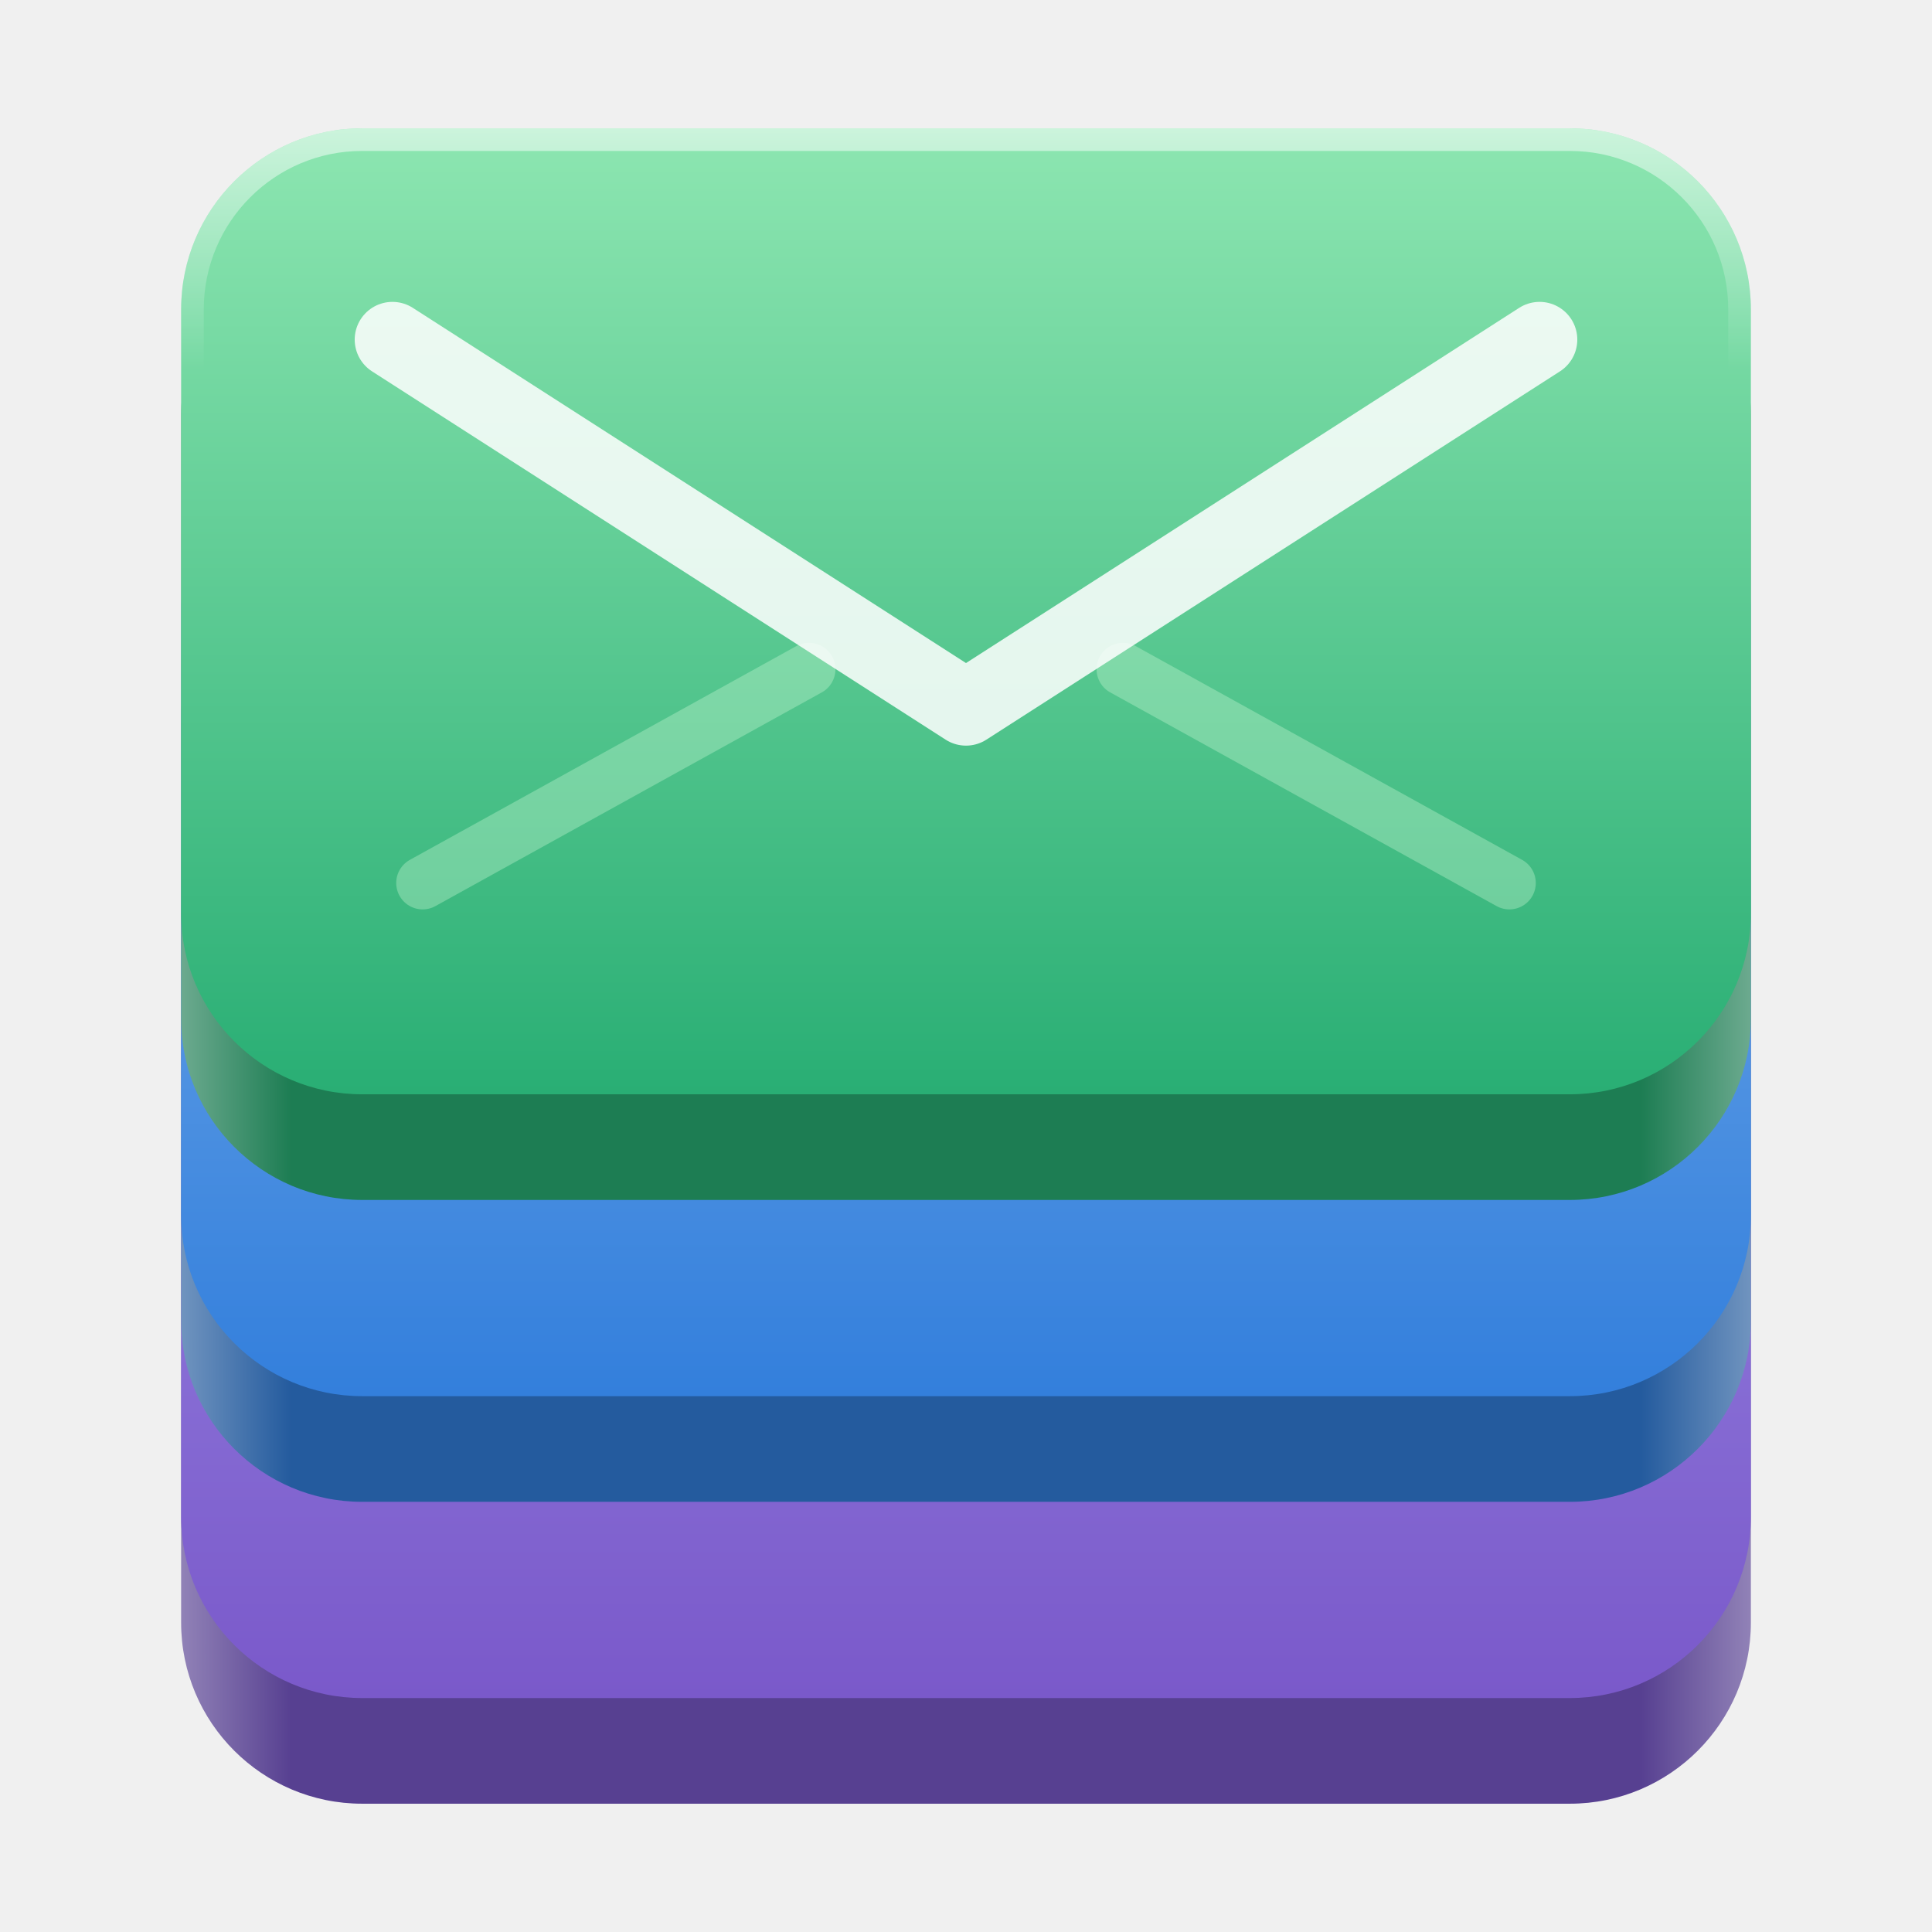
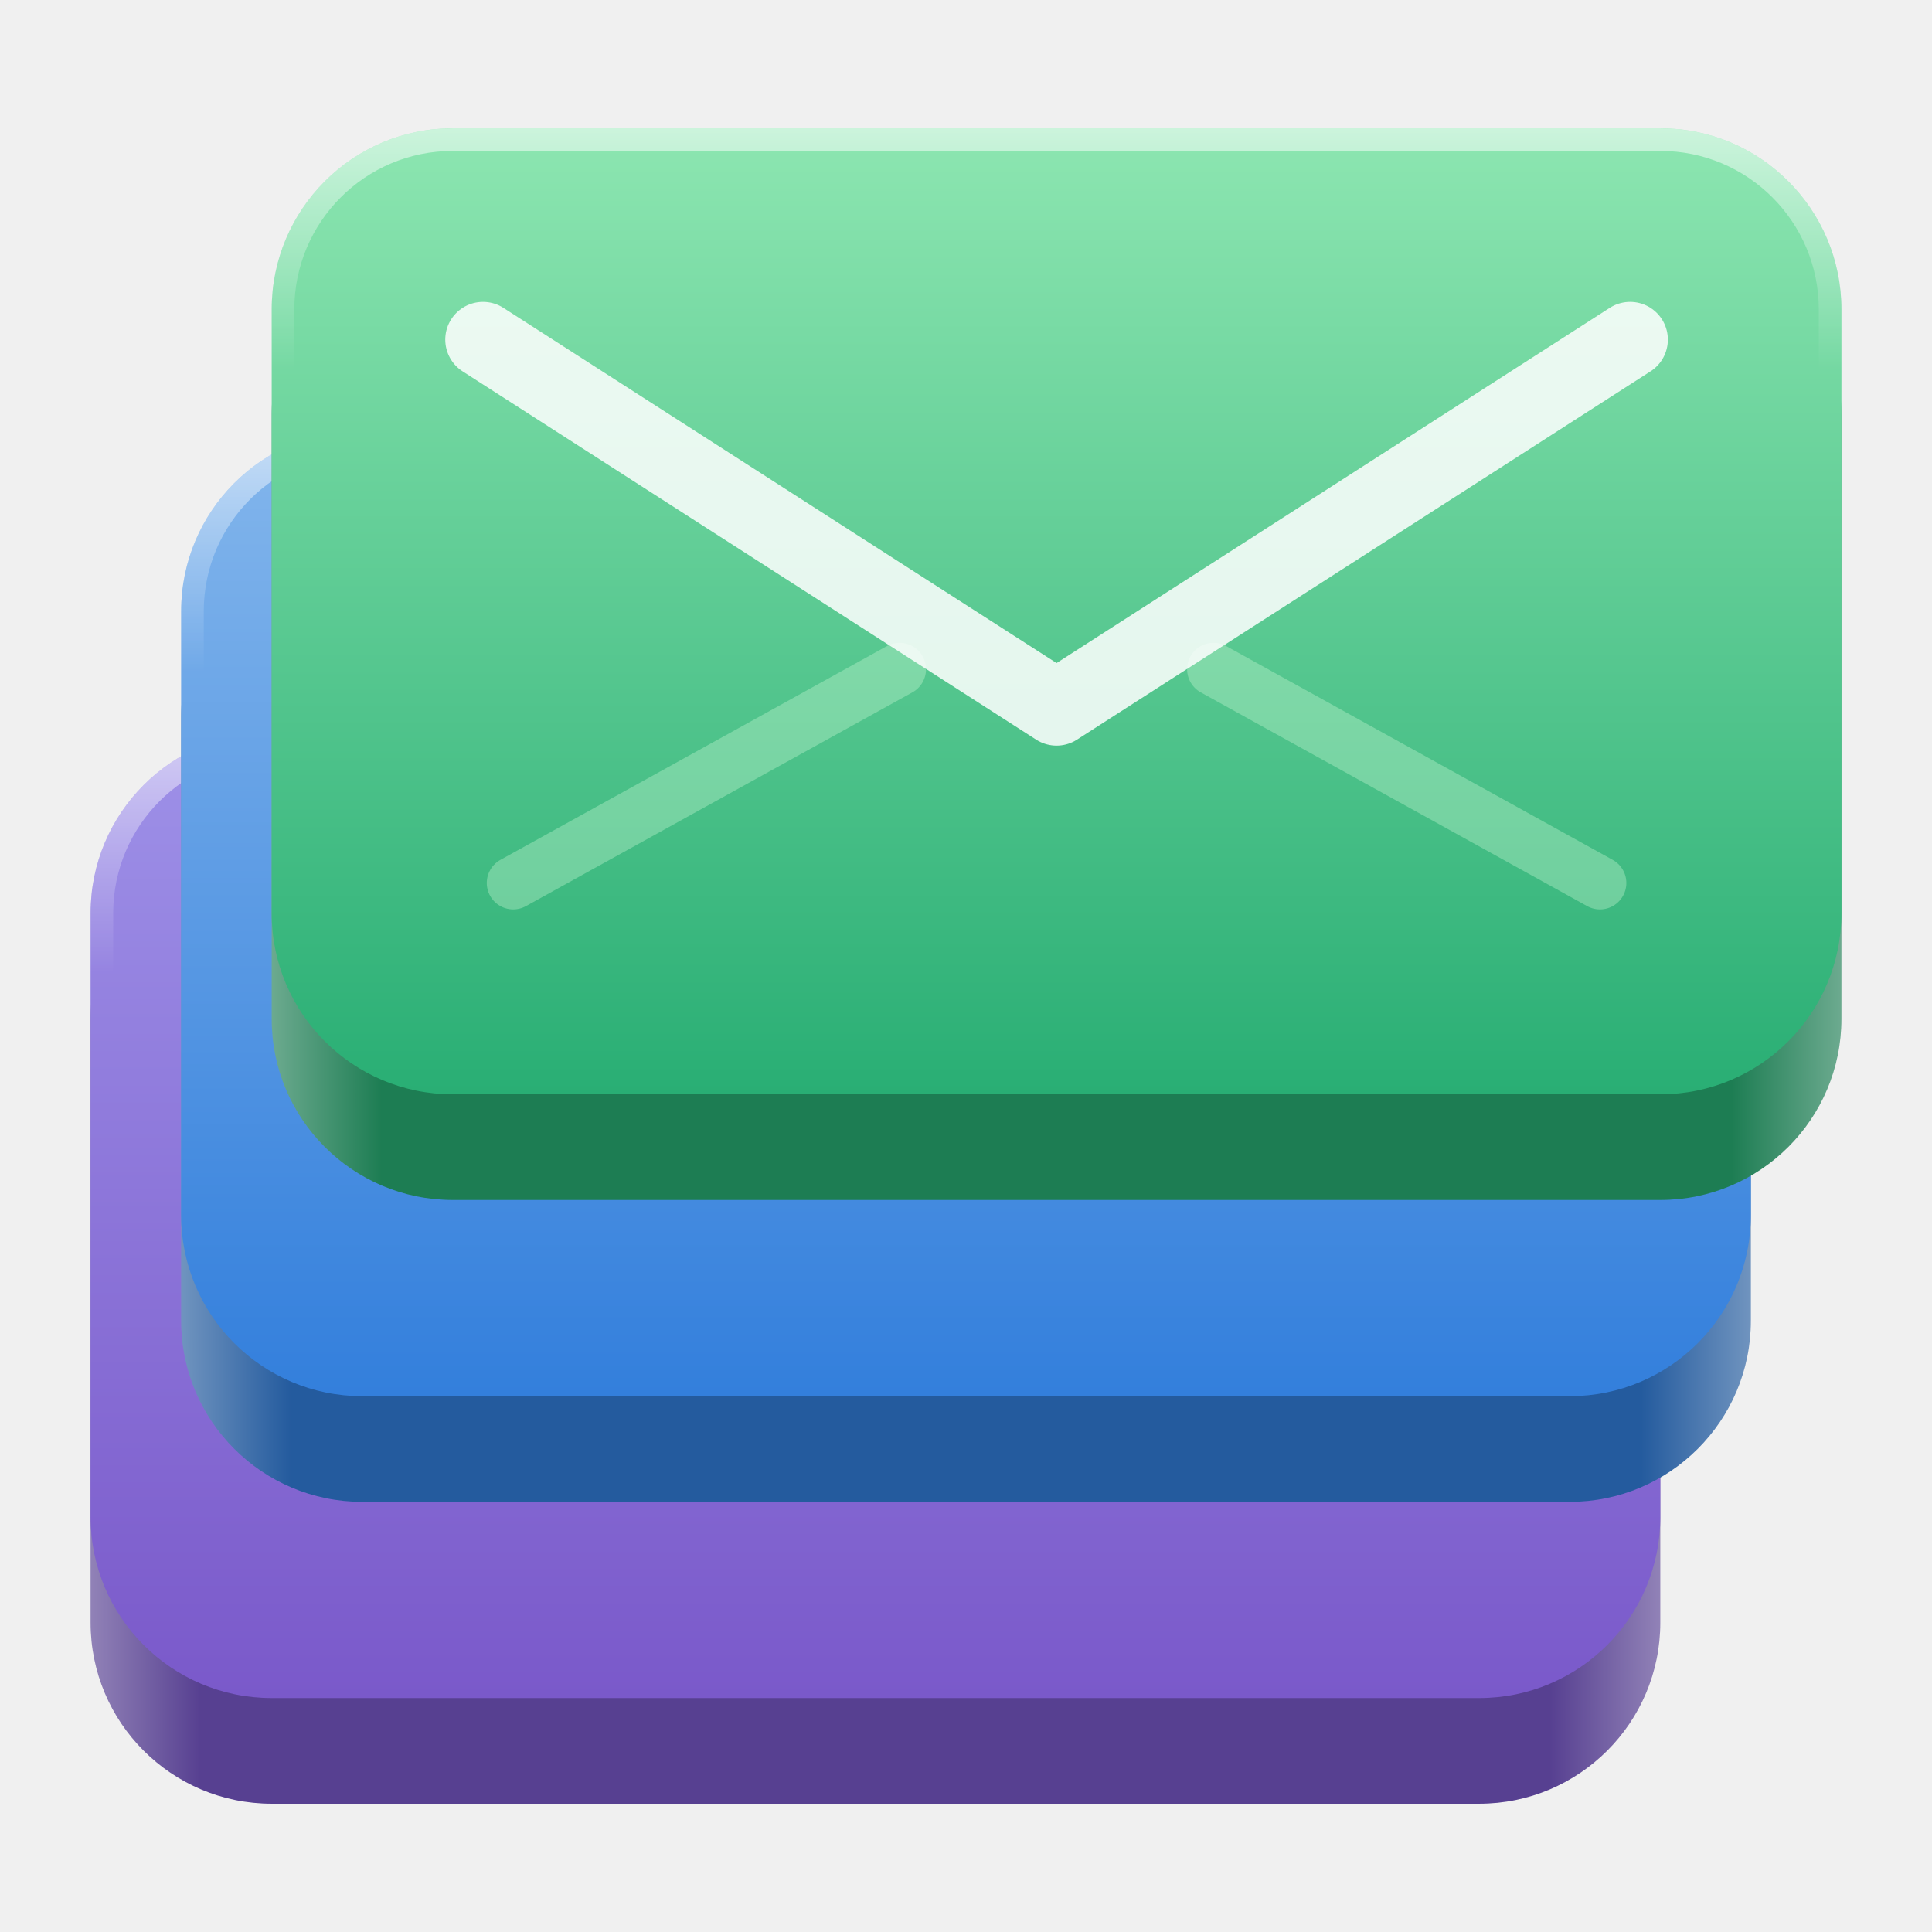
<svg xmlns="http://www.w3.org/2000/svg" width="128" height="128" viewBox="0 0 128 128">
  <linearGradient id="face2" x1="0" y1="48.5" x2="0" y2="112.5" gradientUnits="userSpaceOnUse">
    <stop offset="0" stop-color="#9e91e8" />
    <stop offset="1" stop-color="#7a59ca" />
  </linearGradient>
-   <linearGradient id="side2" x1="12.0" y1="0" x2="116.0" y2="0" gradientUnits="userSpaceOnUse">
+   <linearGradient id="side2" x1="6.0" y1="0" x2="110.0" y2="0" gradientUnits="userSpaceOnUse">
    <stop offset="0" stop-color="#9182b7" />
    <stop offset="0.07" stop-color="#574091" />
    <stop offset="0.93" stop-color="#574091" />
    <stop offset="1" stop-color="#9182b7" />
  </linearGradient>
  <linearGradient id="hl2" x1="0" y1="48.5" x2="0" y2="112.5" gradientUnits="userSpaceOnUse">
    <stop offset="0" stop-color="#fff" stop-opacity="0.55" />
    <stop offset="0.25" stop-color="#fff" stop-opacity="0" />
  </linearGradient>
-   <rect x="12.0" y="55.5" width="104" height="64" rx="12" fill="url(#side2)" />
-   <rect x="12.0" y="48.5" width="104" height="64" rx="12" fill="url(#face2)" />
-   <rect x="12.75" y="49.25" width="102.5" height="62.5" rx="11.25" fill="none" stroke="url(#hl2)" stroke-width="1.5" />
+   <rect x="6.0" y="55.5" width="104" height="64" rx="12" fill="url(#side2)" />
+   <rect x="6.0" y="48.5" width="104" height="64" rx="12" fill="url(#face2)" />
+   <rect x="6.75" y="49.25" width="102.5" height="62.5" rx="11.25" fill="none" stroke="url(#hl2)" stroke-width="1.5" />
  <linearGradient id="face1" x1="0" y1="28.5" x2="0" y2="92.5" gradientUnits="userSpaceOnUse">
    <stop offset="0" stop-color="#83b6ec" />
    <stop offset="1" stop-color="#337fdc" />
  </linearGradient>
  <linearGradient id="side1" x1="12.0" y1="0" x2="116.0" y2="0" gradientUnits="userSpaceOnUse">
    <stop offset="0" stop-color="#7094bf" />
    <stop offset="0.07" stop-color="#245b9e" />
    <stop offset="0.93" stop-color="#245b9e" />
    <stop offset="1" stop-color="#7094bf" />
  </linearGradient>
  <linearGradient id="hl1" x1="0" y1="28.5" x2="0" y2="92.5" gradientUnits="userSpaceOnUse">
    <stop offset="0" stop-color="#fff" stop-opacity="0.55" />
    <stop offset="0.25" stop-color="#fff" stop-opacity="0" />
  </linearGradient>
  <rect x="12.0" y="35.5" width="104" height="64" rx="12" fill="url(#side1)" />
  <rect x="12.0" y="28.5" width="104" height="64" rx="12" fill="url(#face1)" />
  <rect x="12.75" y="29.25" width="102.5" height="62.5" rx="11.25" fill="none" stroke="url(#hl1)" stroke-width="1.5" />
  <linearGradient id="face0" x1="0" y1="8.5" x2="0" y2="72.5" gradientUnits="userSpaceOnUse">
    <stop offset="0" stop-color="#8de6b1" />
    <stop offset="1" stop-color="#29ae74" />
  </linearGradient>
-   <linearGradient id="side0" x1="12.0" y1="0" x2="116.0" y2="0" gradientUnits="userSpaceOnUse">
+   <linearGradient id="side0" x1="18.0" y1="0" x2="122.0" y2="0" gradientUnits="userSpaceOnUse">
    <stop offset="0" stop-color="#6caa8f" />
    <stop offset="0.07" stop-color="#1d7d53" />
    <stop offset="0.93" stop-color="#1d7d53" />
    <stop offset="1" stop-color="#6caa8f" />
  </linearGradient>
  <linearGradient id="hl0" x1="0" y1="8.5" x2="0" y2="72.5" gradientUnits="userSpaceOnUse">
    <stop offset="0" stop-color="#fff" stop-opacity="0.55" />
    <stop offset="0.25" stop-color="#fff" stop-opacity="0" />
  </linearGradient>
-   <rect x="12.0" y="15.5" width="104" height="64" rx="12" fill="url(#side0)" />
-   <rect x="12.0" y="8.5" width="104" height="64" rx="12" fill="url(#face0)" />
-   <rect x="12.75" y="9.25" width="102.5" height="62.5" rx="11.25" fill="none" stroke="url(#hl0)" stroke-width="1.5" />
-   <path d="M 28.0 58.5 L 53.6 44.34 M 100.0 58.5 L 74.4 44.34" fill="none" stroke="#cef8d8" stroke-opacity="0.35" stroke-width="3.5" stroke-linecap="round" />
-   <path d="M 26.0 22.5 L 64.0 46.9 L 102.0 22.5" fill="none" stroke="#ffffff" stroke-opacity="0.85" stroke-width="5" stroke-linecap="round" stroke-linejoin="round" />
+   <rect x="18.0" y="15.5" width="104" height="64" rx="12" fill="url(#side0)" />
+   <rect x="18.0" y="8.5" width="104" height="64" rx="12" fill="url(#face0)" />
+   <rect x="18.75" y="9.25" width="102.5" height="62.5" rx="11.25" fill="none" stroke="url(#hl0)" stroke-width="1.5" />
+   <path d="M 34.0 58.5 L 59.6 44.34 M 106.0 58.5 L 80.4 44.34" fill="none" stroke="#cef8d8" stroke-opacity="0.35" stroke-width="3.5" stroke-linecap="round" />
+   <path d="M 32.0 22.5 L 70.0 46.9 L 108.0 22.5" fill="none" stroke="#ffffff" stroke-opacity="0.85" stroke-width="5" stroke-linecap="round" stroke-linejoin="round" />
</svg>
